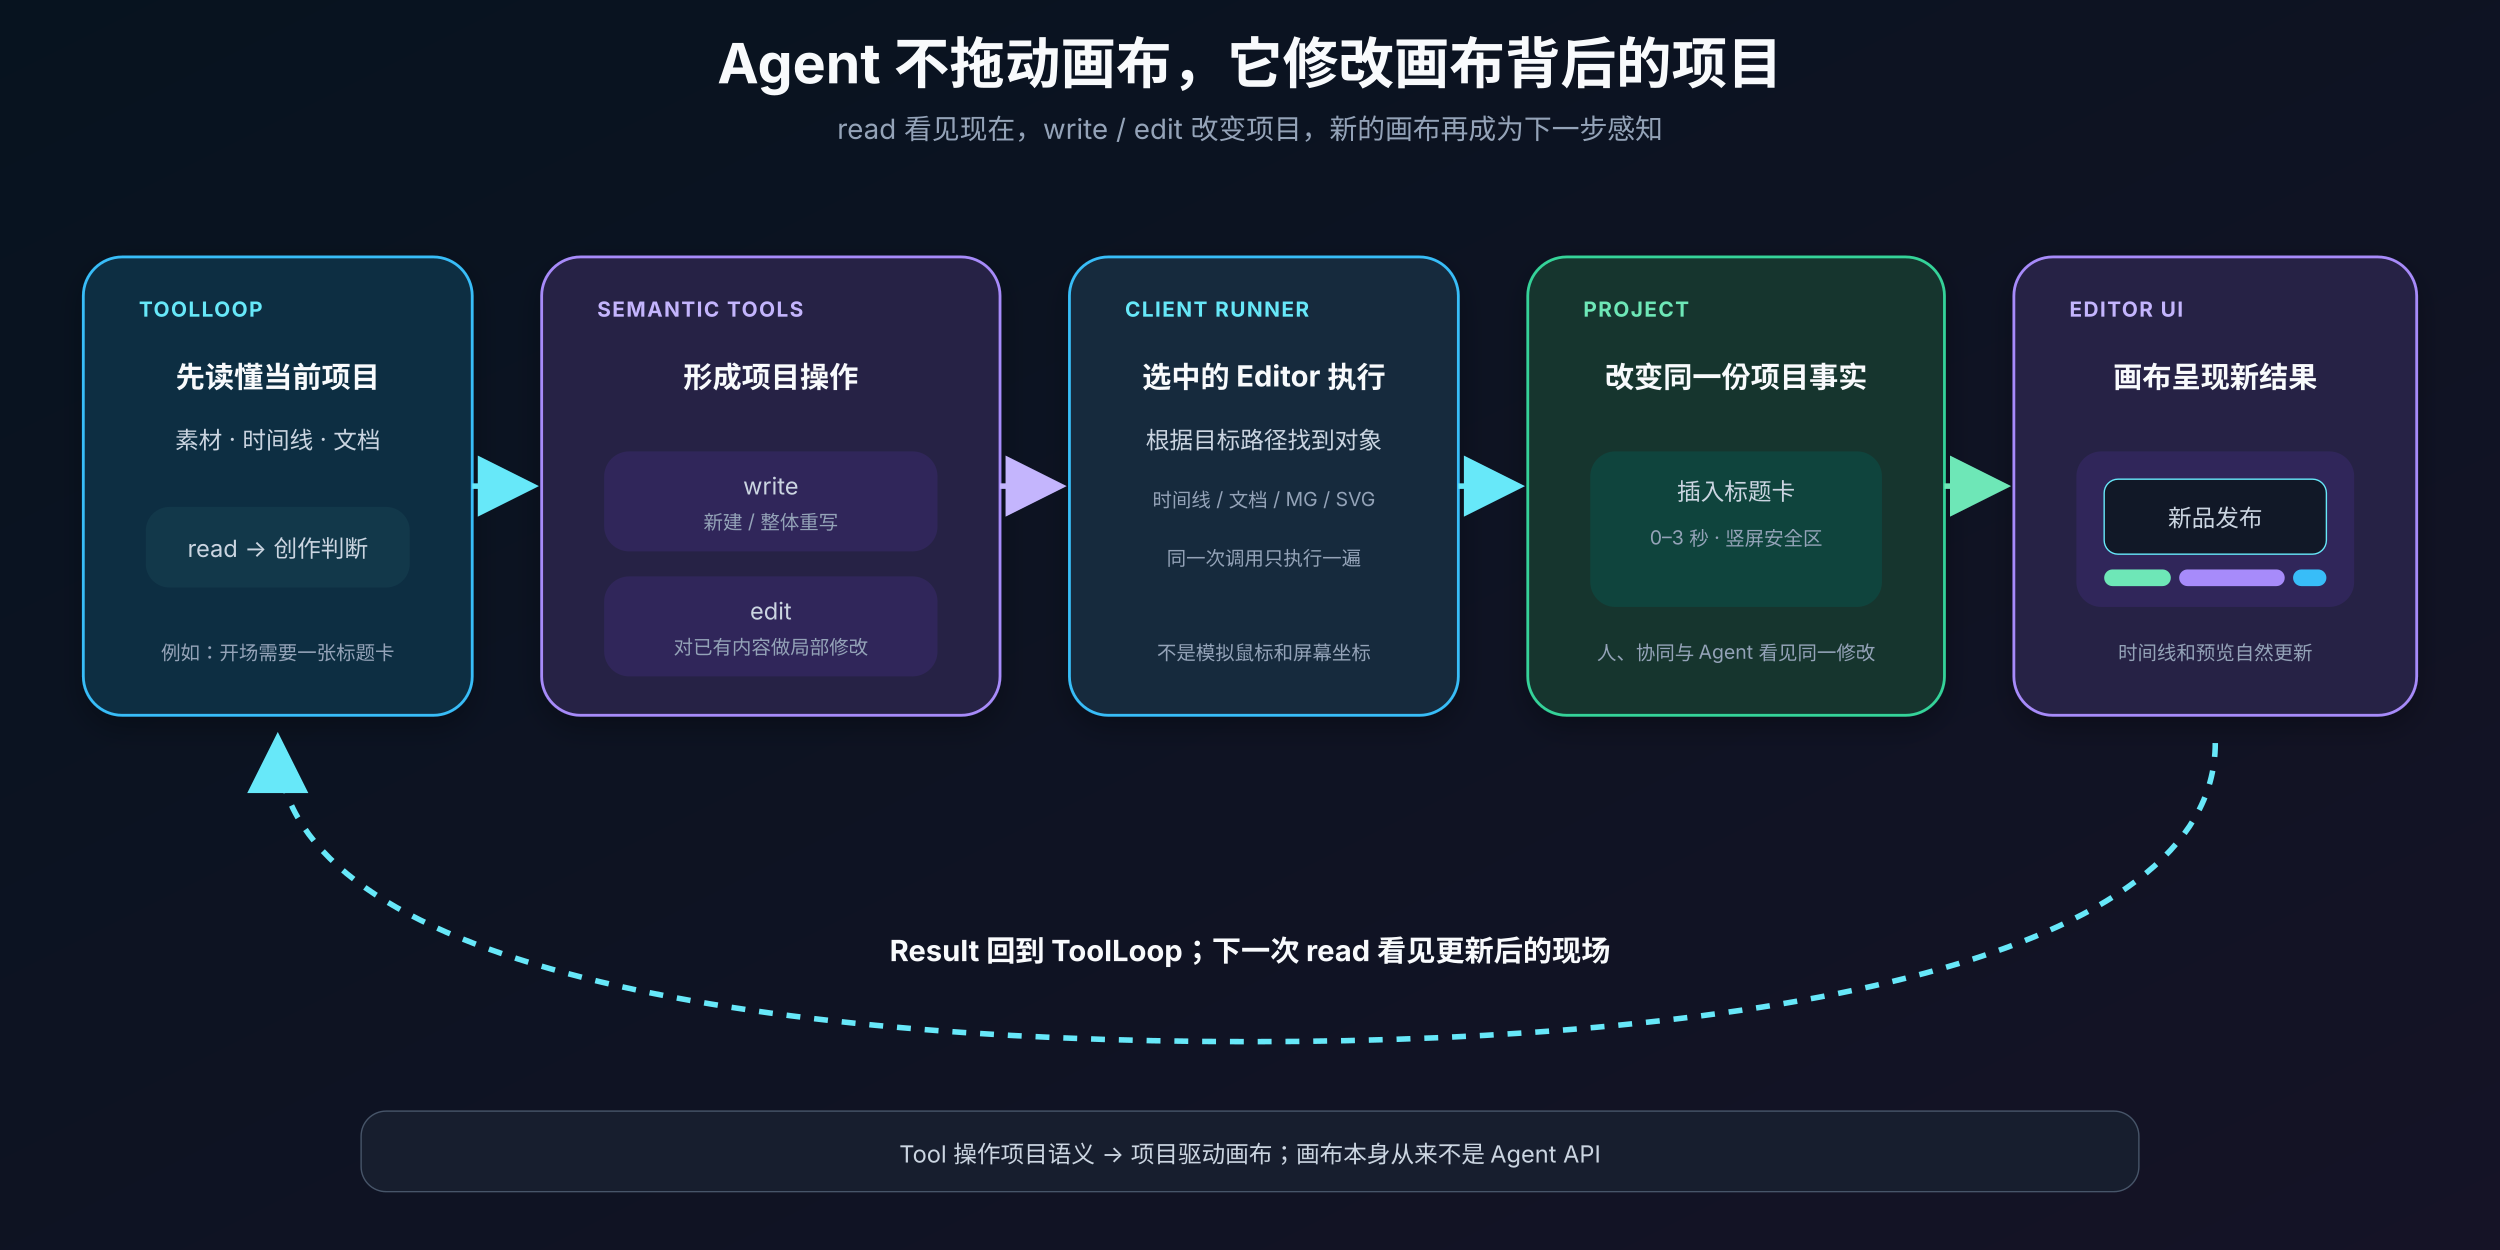
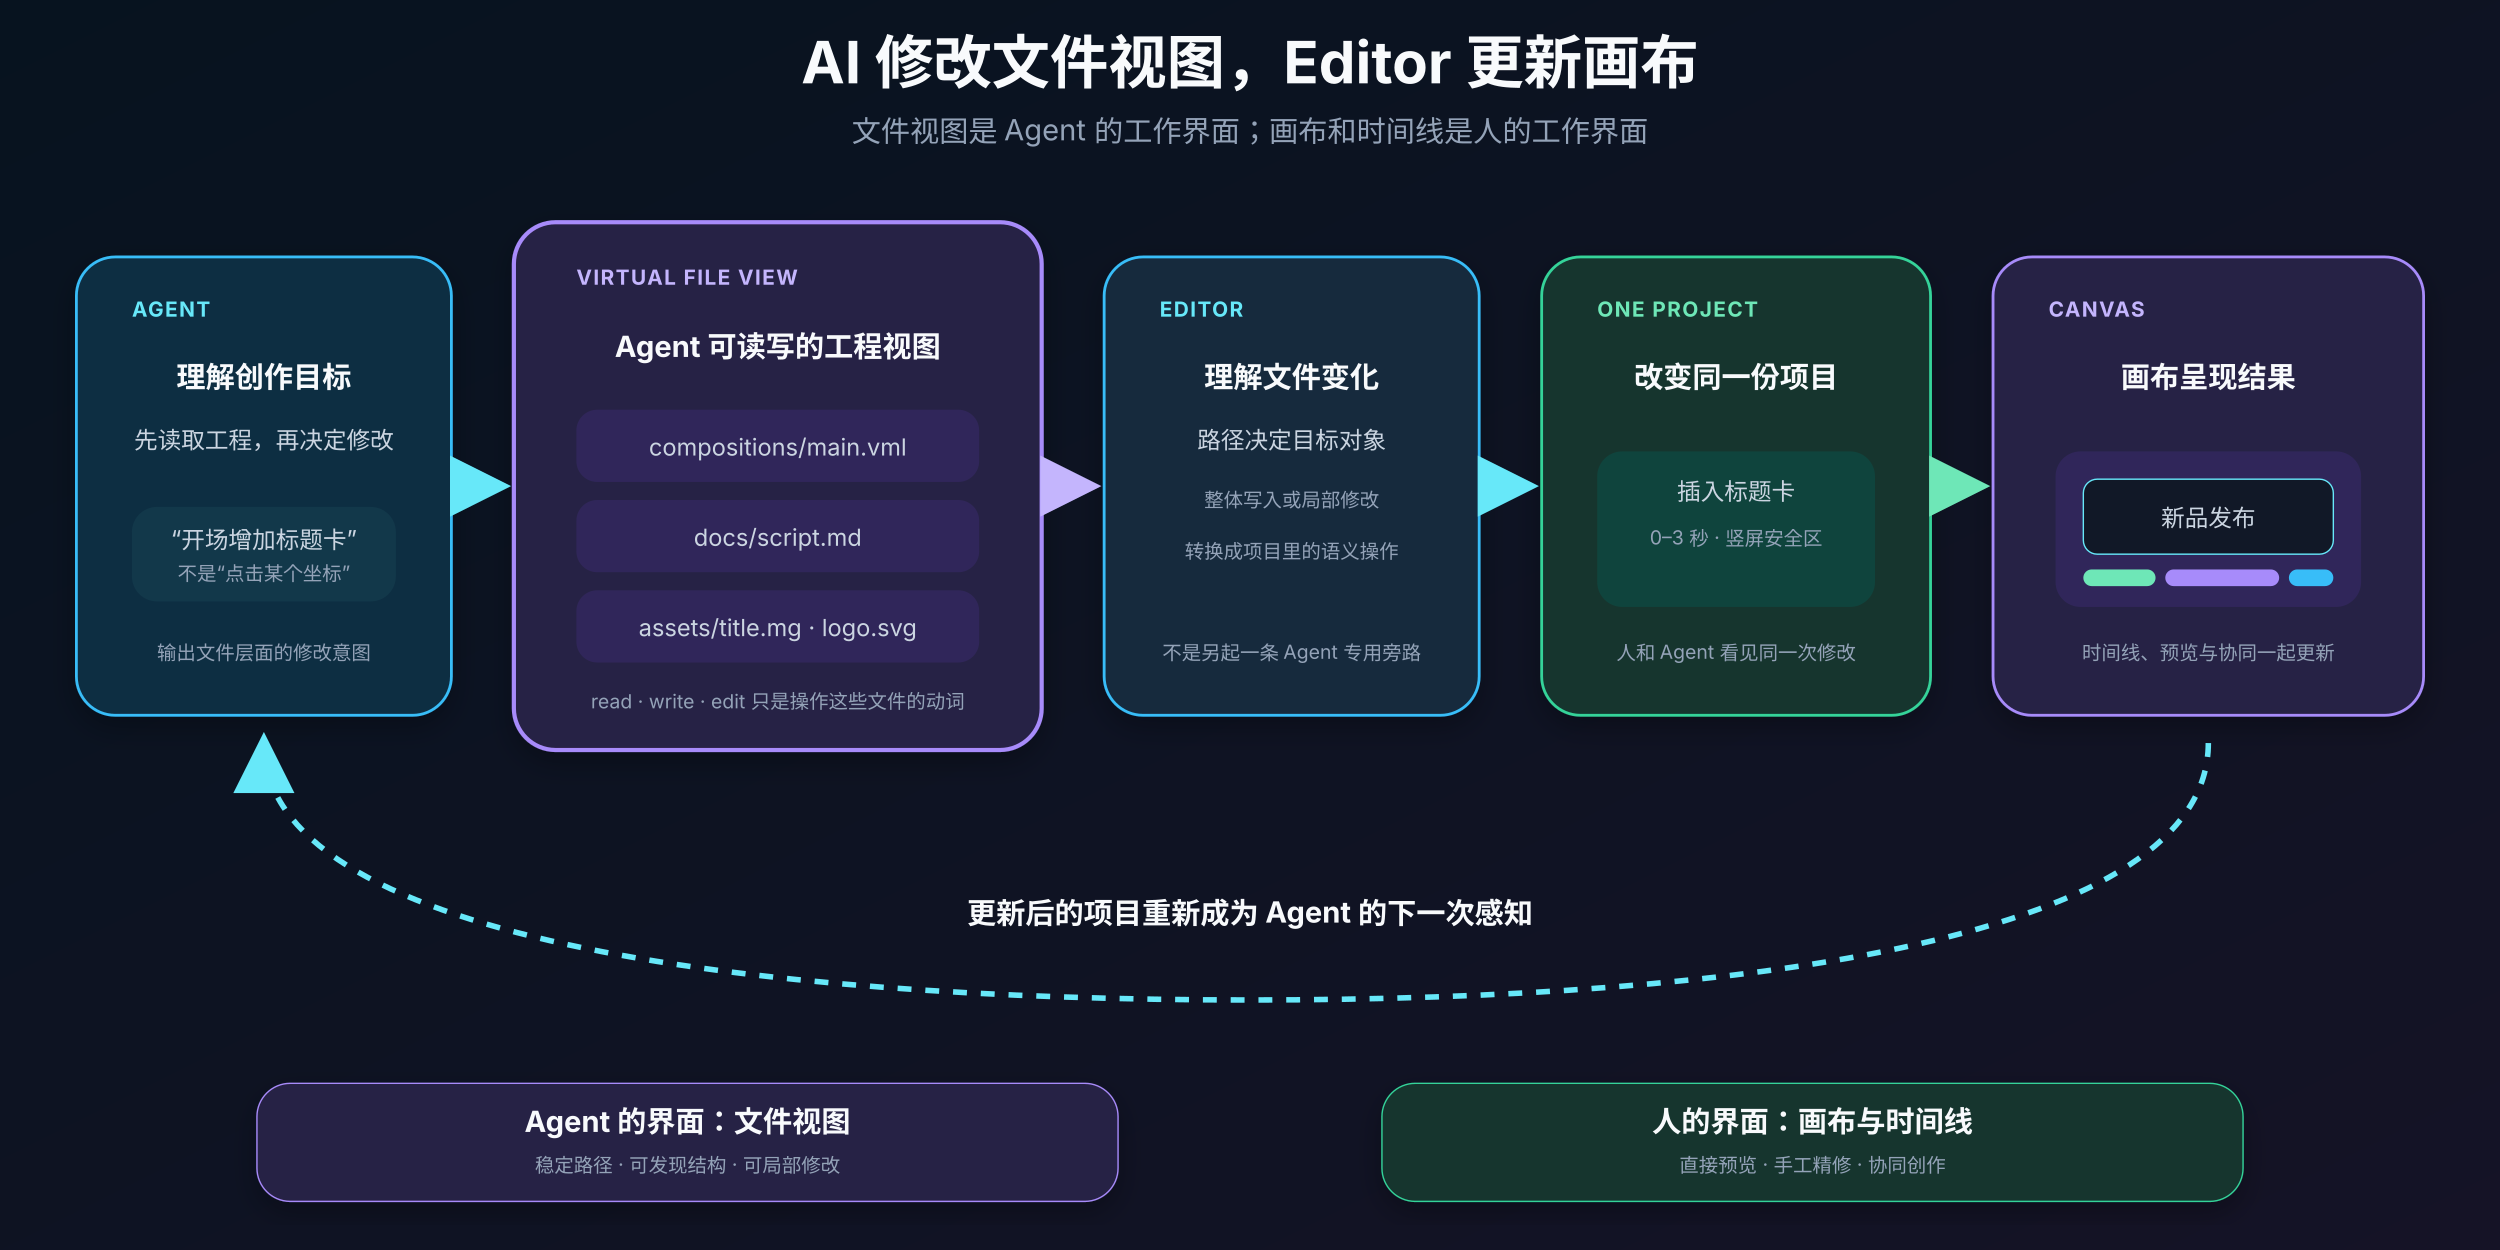
<svg xmlns="http://www.w3.org/2000/svg" width="1800" height="900" viewBox="0 0 1800 900" role="img" aria-labelledby="title desc">
  <defs>
    <linearGradient id="bg" x1="0" y1="0" x2="1" y2="1">
      <stop stop-color="#07131f" />
      <stop offset="1" stop-color="#151326" />
    </linearGradient>
    <filter id="shadow" x="-20%" y="-20%" width="140%" height="140%">
      <feDropShadow dx="0" dy="8" stdDeviation="10" flood-color="#000" flood-opacity=".28" />
    </filter>
    <marker id="cyan" markerWidth="11" markerHeight="11" refX="9" refY="5.5" orient="auto">
      <path d="M0 0L11 5.5L0 11Z" fill="#67e8f9" />
    </marker>
    <marker id="violet" markerWidth="11" markerHeight="11" refX="9" refY="5.5" orient="auto">
      <path d="M0 0L11 5.5L0 11Z" fill="#c4b5fd" />
    </marker>
    <marker id="green" markerWidth="11" markerHeight="11" refX="9" refY="5.5" orient="auto">
      <path d="M0 0L11 5.5L0 11Z" fill="#6ee7b7" />
    </marker>
-     <style>text{font-family:Inter,"PingFang SC","Microsoft YaHei",sans-serif}.h{font-size:40px;font-weight:700;fill:#f8fafc}.sub{font-size:20px;fill:#94a3b8}.step{font-size:15px;font-weight:700;letter-spacing:1px}.t{font-size:21px;font-weight:700;fill:#f8fafc}.p{font-size:17px;fill:#cbd5e1}.m{font-size:14px;fill:#94a3b8}.box{filter:url(#shadow)}</style>
+     <style>text{font-family:Inter,"PingFang SC","Microsoft YaHei",sans-serif}.h{font-size:42px;font-weight:700;fill:#f8fafc}.sub{font-size:21px;fill:#94a3b8}.step{font-size:15px;font-weight:700;letter-spacing:1px}.t{font-size:21px;font-weight:700;fill:#f8fafc}.p{font-size:17px;fill:#cbd5e1}.m{font-size:14px;fill:#94a3b8}.box{filter:url(#shadow)}</style>
  </defs>
  <rect width="1800" height="900" fill="url(#bg)" />
-   <text x="900" y="60" text-anchor="middle" class="h">Agent 不拖动画布，它修改画布背后的项目</text>
-   <text x="900" y="100" text-anchor="middle" class="sub">read 看见现在，write / edit 改变项目，新的画布再成为下一步感知</text>
+   <text x="900" y="60" text-anchor="middle" class="h">AI 修改文件视图，Editor 更新画布</text>
+   <text x="900" y="102" text-anchor="middle" class="sub">文件视图是 Agent 的工作界面；画布和时间线是人的工作界面</text>
  <g class="box">
-     <rect x="60" y="185" width="280" height="330" rx="28" fill="#102e43" stroke="#38bdf8" stroke-width="2" />
-     <rect x="390" y="185" width="330" height="330" rx="28" fill="#282044" stroke="#a78bfa" stroke-width="2" />
-     <rect x="770" y="185" width="280" height="330" rx="28" fill="#172a3d" stroke="#38bdf8" stroke-width="2" />
-     <rect x="1100" y="185" width="300" height="330" rx="28" fill="#15342f" stroke="#34d399" stroke-width="2" />
-     <rect x="1450" y="185" width="290" height="330" rx="28" fill="#282044" stroke="#a78bfa" stroke-width="2" />
+     <rect x="55" y="185" width="270" height="330" rx="28" fill="#102e43" stroke="#38bdf8" stroke-width="2" />
+     <rect x="370" y="160" width="380" height="380" rx="30" fill="#282044" stroke="#a78bfa" stroke-width="3" />
+     <rect x="795" y="185" width="270" height="330" rx="28" fill="#172a3d" stroke="#38bdf8" stroke-width="2" />
+     <rect x="1110" y="185" width="280" height="330" rx="28" fill="#15342f" stroke="#34d399" stroke-width="2" />
+     <rect x="1435" y="185" width="310" height="330" rx="28" fill="#282044" stroke="#a78bfa" stroke-width="2" />
  </g>
-   <text x="100" y="228" class="step" fill="#67e8f9">TOOLLOOP</text>
-   <text x="200" y="279" text-anchor="middle" class="t">先读懂当前项目</text>
-   <text x="200" y="323" text-anchor="middle" class="p">素材 · 时间线 · 文档</text>
-   <rect x="105" y="365" width="190" height="58" rx="17" fill="#12384a" />
-   <text x="200" y="401" text-anchor="middle" class="p">read → 创作判断</text>
-   <text x="200" y="475" text-anchor="middle" class="m">例如：开场需要一张标题卡</text>
-   <text x="430" y="228" class="step" fill="#c4b5fd">SEMANTIC TOOLS</text>
-   <text x="555" y="279" text-anchor="middle" class="t">形成项目操作</text>
-   <rect x="435" y="325" width="240" height="72" rx="18" fill="#30265a" />
-   <text x="555" y="356" text-anchor="middle" class="p">write</text>
-   <text x="555" y="381" text-anchor="middle" class="m">新建 / 整体重写</text>
-   <rect x="435" y="415" width="240" height="72" rx="18" fill="#30265a" />
-   <text x="555" y="446" text-anchor="middle" class="p">edit</text>
-   <text x="555" y="471" text-anchor="middle" class="m">对已有内容做局部修改</text>
-   <text x="810" y="228" class="step" fill="#67e8f9">CLIENT RUNNER</text>
-   <text x="910" y="279" text-anchor="middle" class="t">选中的 Editor 执行</text>
-   <text x="910" y="323" text-anchor="middle" class="p">根据目标路径找到对象</text>
-   <text x="910" y="365" text-anchor="middle" class="m">时间线 / 文档 / MG / SVG</text>
-   <text x="910" y="407" text-anchor="middle" class="m">同一次调用只执行一遍</text>
-   <text x="910" y="475" text-anchor="middle" class="m">不是模拟鼠标和屏幕坐标</text>
-   <text x="1140" y="228" class="step" fill="#6ee7b7">PROJECT</text>
-   <text x="1250" y="279" text-anchor="middle" class="t">改变同一份项目事实</text>
-   <rect x="1145" y="325" width="210" height="112" rx="18" fill="#0f443d" />
+   <text x="95" y="228" class="step" fill="#67e8f9">AGENT</text>
+   <text x="190" y="279" text-anchor="middle" class="t">理解创作目标</text>
+   <text x="190" y="323" text-anchor="middle" class="p">先读取工程，再决定修改</text>
+   <rect x="95" y="365" width="190" height="68" rx="18" fill="#12384a" />
+   <text x="190" y="394" text-anchor="middle" class="p">“开场增加标题卡”</text>
+   <text x="190" y="418" text-anchor="middle" class="m">不是“点击某个坐标”</text>
+   <text x="190" y="475" text-anchor="middle" class="m">输出文件层面的修改意图</text>
+   <text x="415" y="205" class="step" fill="#c4b5fd">VIRTUAL FILE VIEW</text>
+   <text x="560" y="257" text-anchor="middle" class="t">Agent 可读写的工程视图</text>
+   <rect x="415" y="295" width="290" height="52" rx="15" fill="#30265a" />
+   <text x="560" y="328" text-anchor="middle" class="p">compositions/main.vml</text>
+   <rect x="415" y="360" width="290" height="52" rx="15" fill="#30265a" />
+   <text x="560" y="393" text-anchor="middle" class="p">docs/script.md</text>
+   <rect x="415" y="425" width="290" height="52" rx="15" fill="#30265a" />
+   <text x="560" y="458" text-anchor="middle" class="p">assets/title.mg · logo.svg</text>
+   <text x="560" y="510" text-anchor="middle" class="m">read · write · edit 只是操作这些文件的动词</text>
+   <text x="835" y="228" class="step" fill="#67e8f9">EDITOR</text>
+   <text x="930" y="279" text-anchor="middle" class="t">理解文件变化</text>
+   <text x="930" y="323" text-anchor="middle" class="p">路径决定目标对象</text>
+   <text x="930" y="365" text-anchor="middle" class="m">整体写入或局部修改</text>
+   <text x="930" y="402" text-anchor="middle" class="m">转换成项目里的语义操作</text>
+   <text x="930" y="475" text-anchor="middle" class="m">不是另起一条 Agent 专用旁路</text>
+   <text x="1150" y="228" class="step" fill="#6ee7b7">ONE PROJECT</text>
+   <text x="1250" y="279" text-anchor="middle" class="t">改变同一份项目</text>
+   <rect x="1150" y="325" width="200" height="112" rx="18" fill="#0f443d" />
  <text x="1250" y="360" text-anchor="middle" class="p">插入标题卡</text>
  <text x="1250" y="392" text-anchor="middle" class="m">0–3 秒 · 竖屏安全区</text>
-   <text x="1250" y="475" text-anchor="middle" class="m">人、协同与 Agent 看见同一修改</text>
-   <text x="1490" y="228" class="step" fill="#c4b5fd">EDITOR UI</text>
-   <text x="1595" y="279" text-anchor="middle" class="t">画布呈现新结果</text>
-   <rect x="1495" y="325" width="200" height="112" rx="18" fill="#30265a" />
-   <rect x="1515" y="345" width="160" height="54" rx="10" fill="#111827" stroke="#67e8f9" />
-   <text x="1595" y="379" text-anchor="middle" class="p">新品发布</text>
-   <rect x="1515" y="410" width="48" height="12" rx="6" fill="#6ee7b7" />
-   <rect x="1569" y="410" width="76" height="12" rx="6" fill="#a78bfa" />
-   <rect x="1651" y="410" width="24" height="12" rx="6" fill="#38bdf8" />
-   <text x="1595" y="475" text-anchor="middle" class="m">时间线和预览自然更新</text>
-   <path d="M340 350H380" stroke="#67e8f9" stroke-width="4" marker-end="url(#cyan)" />
-   <path d="M720 350H760" stroke="#c4b5fd" stroke-width="4" marker-end="url(#violet)" />
-   <path d="M1050 350H1090" stroke="#67e8f9" stroke-width="4" marker-end="url(#cyan)" />
-   <path d="M1400 350H1440" stroke="#6ee7b7" stroke-width="4" marker-end="url(#green)" />
-   <path d="M1595 535C1595 690 1270 750 900 750C520 750 200 690 200 535" stroke="#67e8f9" stroke-width="4" fill="none" stroke-dasharray="10 10" marker-end="url(#cyan)" />
-   <text x="900" y="692" text-anchor="middle" class="t">Result 回到 ToolLoop；下一次 read 看见更新后的现场</text>
-   <rect x="260" y="800" width="1280" height="58" rx="18" fill="#171e2e" stroke="#475569" />
-   <text x="900" y="837" text-anchor="middle" class="p">Tool 操作项目语义 → 项目驱动画布；画布本身从来不是 Agent API</text>
+   <text x="1250" y="475" text-anchor="middle" class="m">人和 Agent 看见同一次修改</text>
+   <text x="1475" y="228" class="step" fill="#c4b5fd">CANVAS</text>
+   <text x="1590" y="279" text-anchor="middle" class="t">画布呈现结果</text>
+   <rect x="1480" y="325" width="220" height="112" rx="18" fill="#30265a" />
+   <rect x="1500" y="345" width="180" height="54" rx="10" fill="#111827" stroke="#67e8f9" />
+   <text x="1590" y="379" text-anchor="middle" class="p">新品发布</text>
+   <rect x="1500" y="410" width="52" height="12" rx="6" fill="#6ee7b7" />
+   <rect x="1559" y="410" width="82" height="12" rx="6" fill="#a78bfa" />
+   <rect x="1648" y="410" width="32" height="12" rx="6" fill="#38bdf8" />
+   <text x="1590" y="475" text-anchor="middle" class="m">时间线、预览与协同一起更新</text>
+   <path d="M325 350H360" stroke="#67e8f9" stroke-width="4" marker-end="url(#cyan)" />
+   <path d="M750 350H785" stroke="#c4b5fd" stroke-width="4" marker-end="url(#violet)" />
+   <path d="M1065 350H1100" stroke="#67e8f9" stroke-width="4" marker-end="url(#cyan)" />
+   <path d="M1390 350H1425" stroke="#6ee7b7" stroke-width="4" marker-end="url(#green)" />
+   <path d="M1590 535C1590 675 1260 720 900 720C535 720 190 675 190 535" stroke="#67e8f9" stroke-width="4" fill="none" stroke-dasharray="10 10" marker-end="url(#cyan)" />
+   <text x="900" y="665" text-anchor="middle" class="t">更新后的项目重新成为 Agent 的下一次感知</text>
+   <g class="box">
+     <rect x="185" y="780" width="620" height="85" rx="24" fill="#282044" stroke="#a78bfa" />
+     <rect x="995" y="780" width="620" height="85" rx="24" fill="#15342f" stroke="#34d399" />
+   </g>
+   <text x="495" y="815" text-anchor="middle" class="t">Agent 的界面：文件视图</text>
+   <text x="495" y="844" text-anchor="middle" class="m">稳定路径 · 可发现结构 · 可局部修改</text>
+   <text x="1305" y="815" text-anchor="middle" class="t">人的界面：画布与时间线</text>
+   <text x="1305" y="844" text-anchor="middle" class="m">直接预览 · 手工精修 · 协同创作</text>
</svg>
